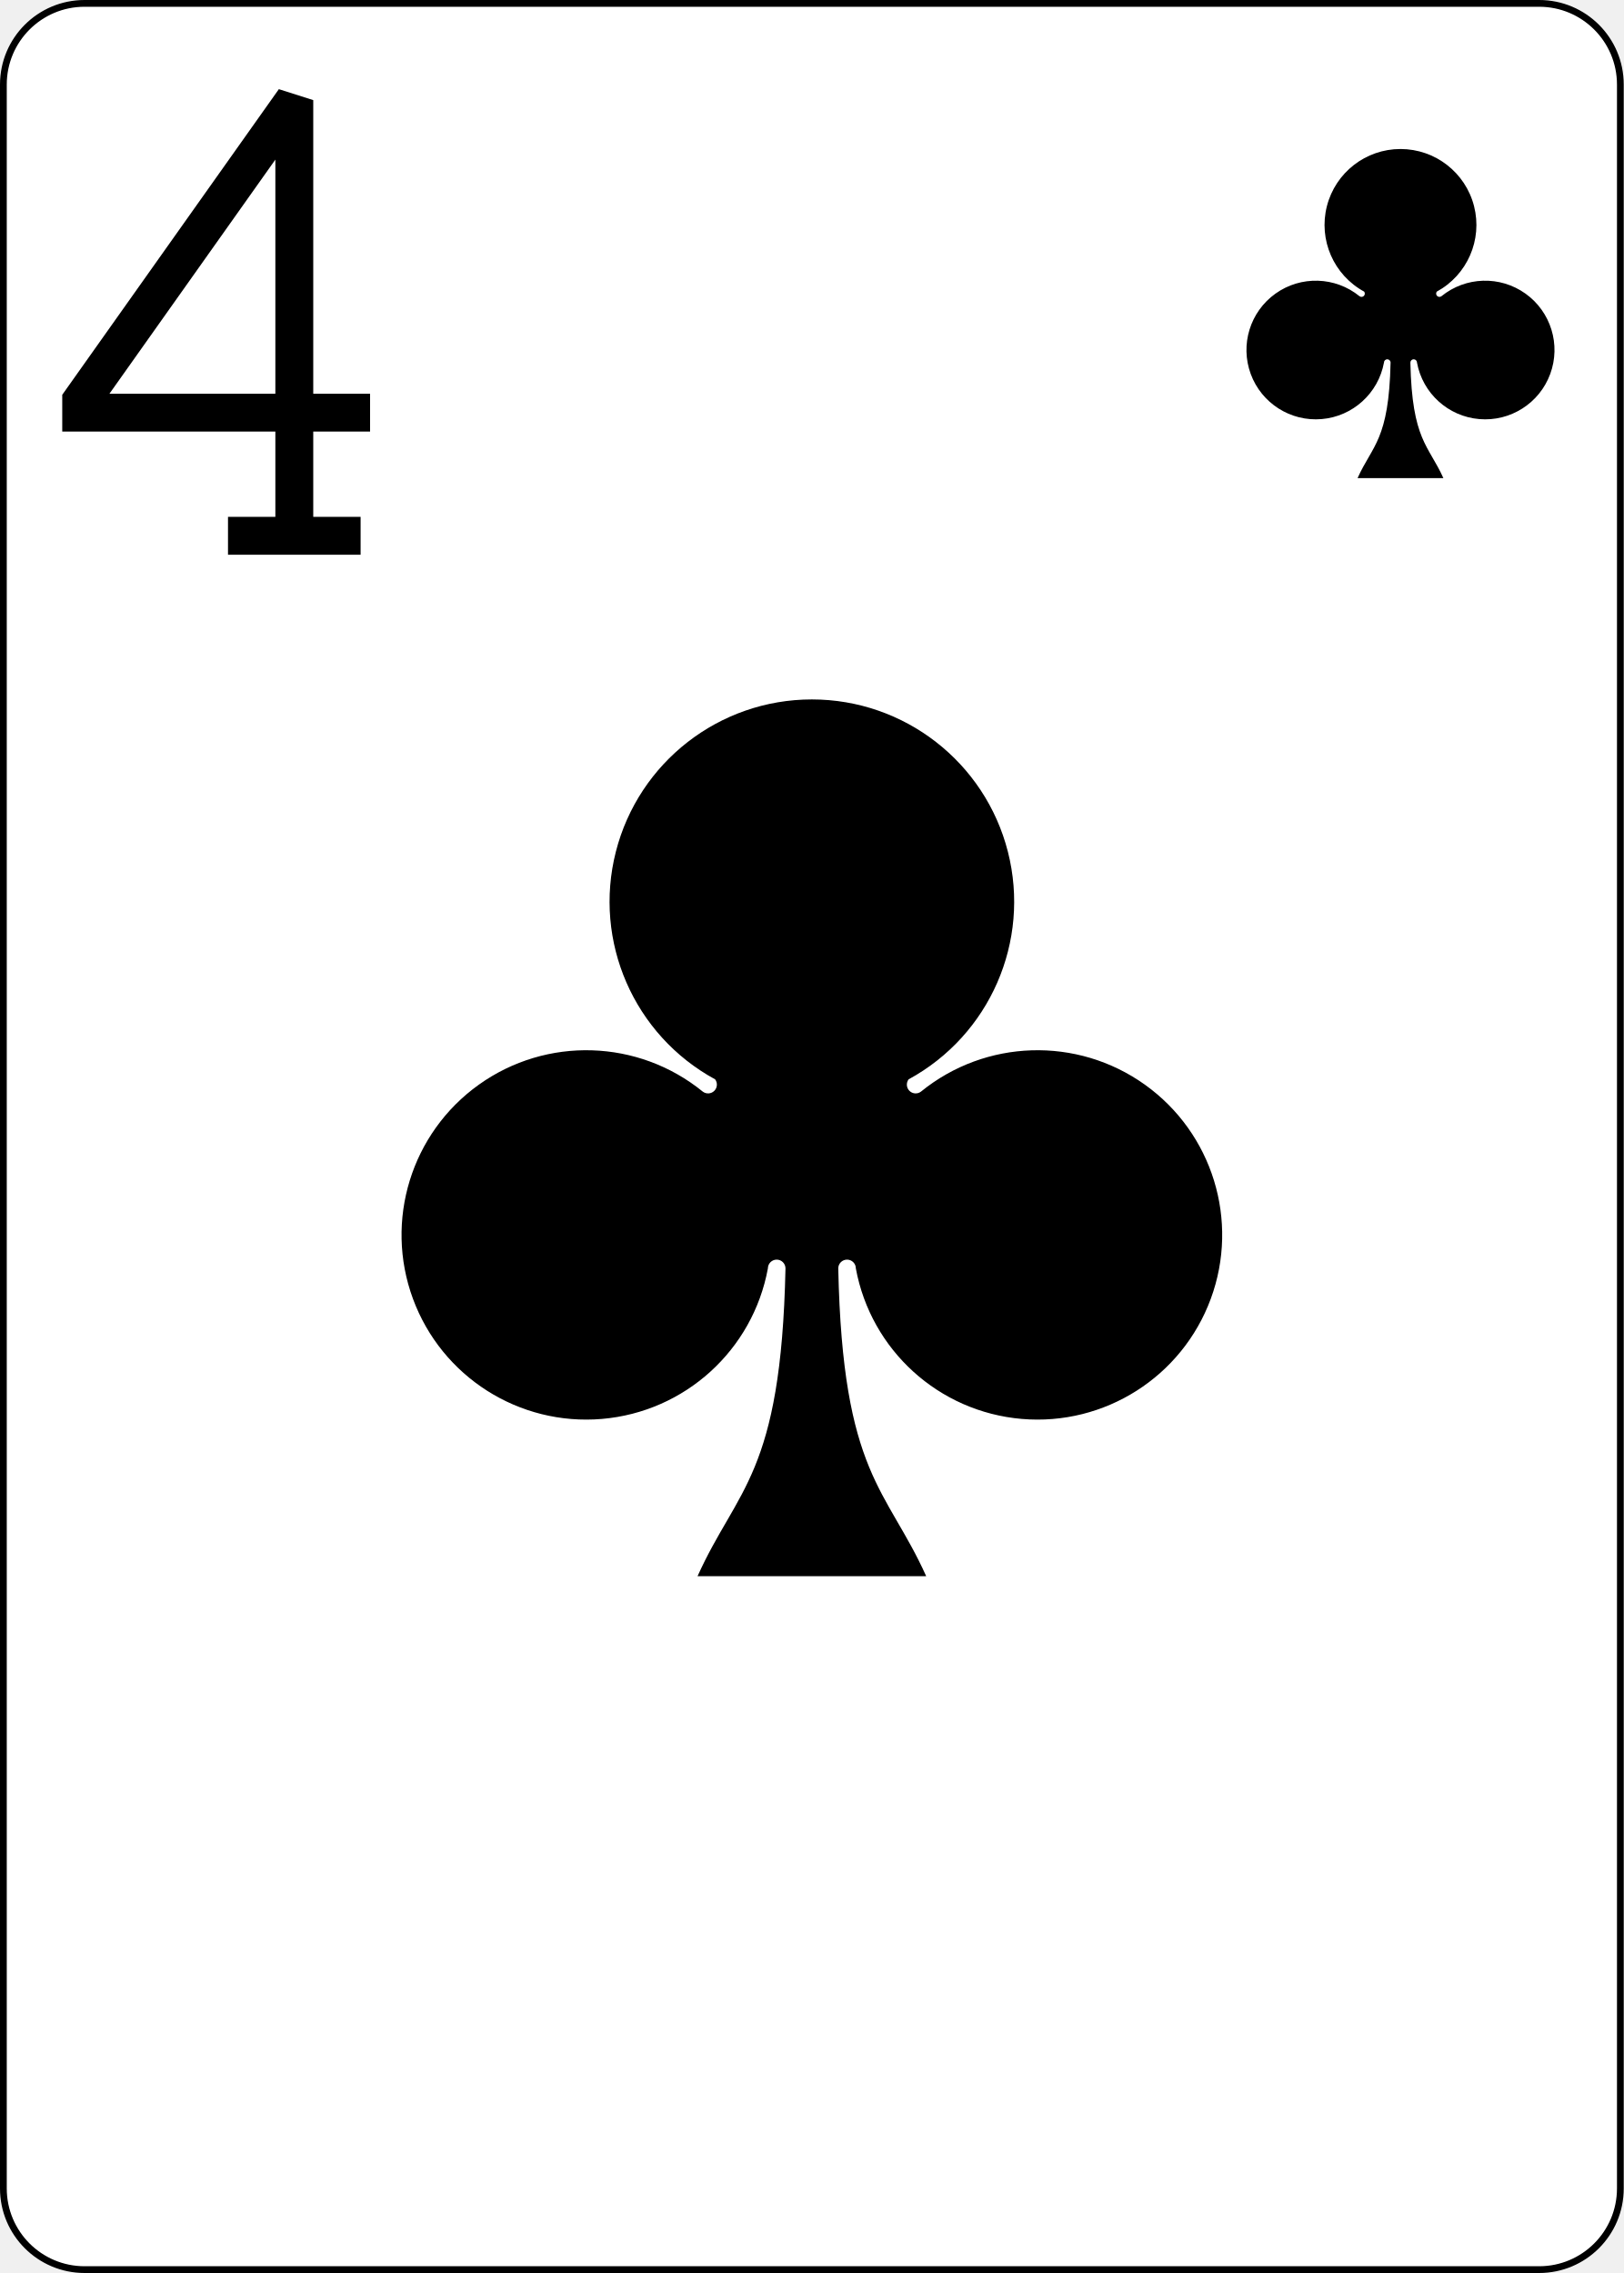
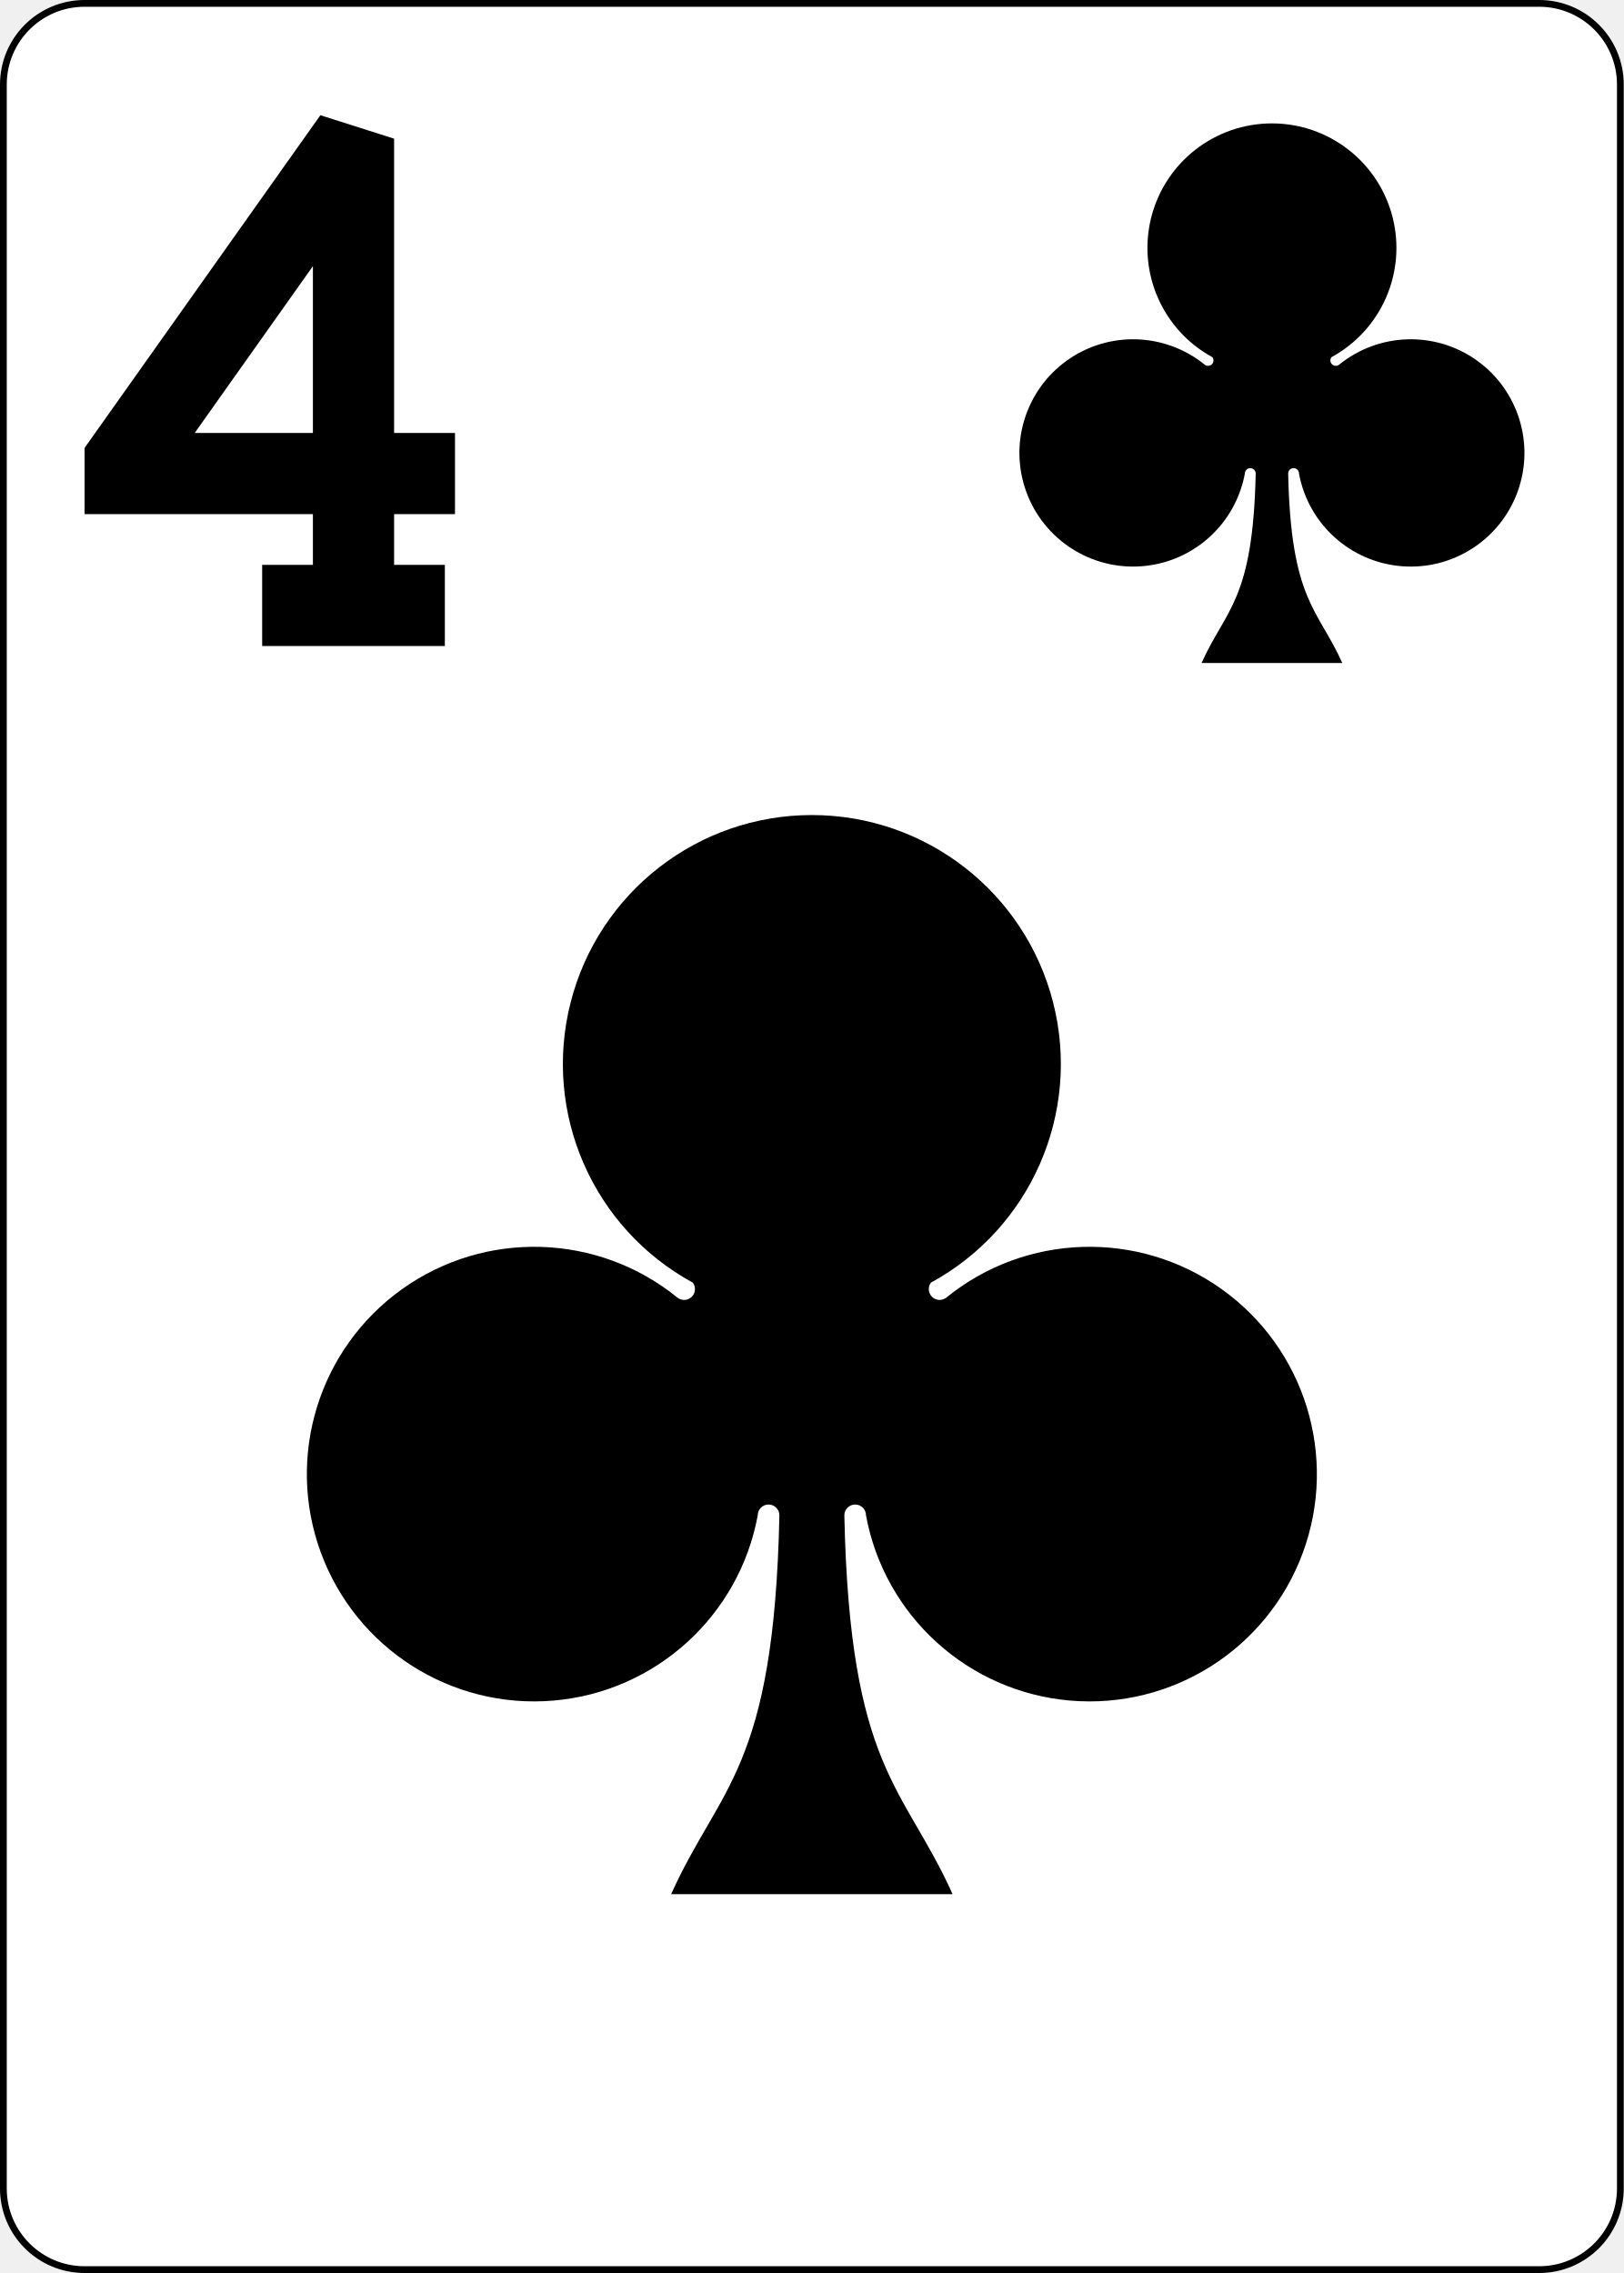
<svg xmlns="http://www.w3.org/2000/svg" xmlns:xlink="http://www.w3.org/1999/xlink" class="card" face="4C" height="3.5in" preserveAspectRatio="none" viewBox="-120 -168 240 336" width="2.5in">
  <defs>
-     <symbol id="VC4" viewBox="-500 -500 1000 1000" preserveAspectRatio="xMinYMid">
-       <path d="M50 460L250 460M150 460L150 -460L-300 175L-300 200L270 200" stroke="black" stroke-width="80" stroke-linecap="square" stroke-miterlimit="1.5" fill="none" />
+     <symbol id="VC4" viewBox="-600 -600 1200 1200" preserveAspectRatio="xMinYMid">
+       <path d="M50 460L250 460M150 460L150 -460L-300 175L-300 200L270 200" stroke="black" stroke-width="160" stroke-linecap="square" stroke-miterlimit="1.5" fill="none" />
    </symbol>
    <symbol id="SC4" viewBox="-600 -600 1200 1200" preserveAspectRatio="xMinYMid">
      <path d="M30 150C35 385 85 400 130 500L-130 500C-85 400 -35 385 -30 150A10 10 0 0 0 -50 150A210 210 0 1 1 -124 -51A10 10 0 0 0 -110 -65A230 230 0 1 1 110 -65A10 10 0 0 0 124 -51A210 210 0 1 1 50 150A10 10 0 0 0 30 150Z" fill="black" />
    </symbol>
  </defs>
  <rect width="239" height="335" x="-119.5" y="-167.5" rx="12" ry="12" fill="white" stroke="black" />
-   <use xlink:href="#SC4" height="156" width="156" x="-78" y="-78" />
-   <use xlink:href="#VC4" height="70" width="70" x="-122" y="-156" />
-   <use xlink:href="#SC4" height="58.558" width="58.558" x="57.721" y="-151" />
+   <use xlink:href="#SC4" height="192" width="192" x="-96" y="-64" />
+   <use xlink:href="#VC4" height="90" width="90" x="-124" y="-158" />
+   <use xlink:href="#SC4" height="96" width="96" x="20" y="-158" />
</svg>
